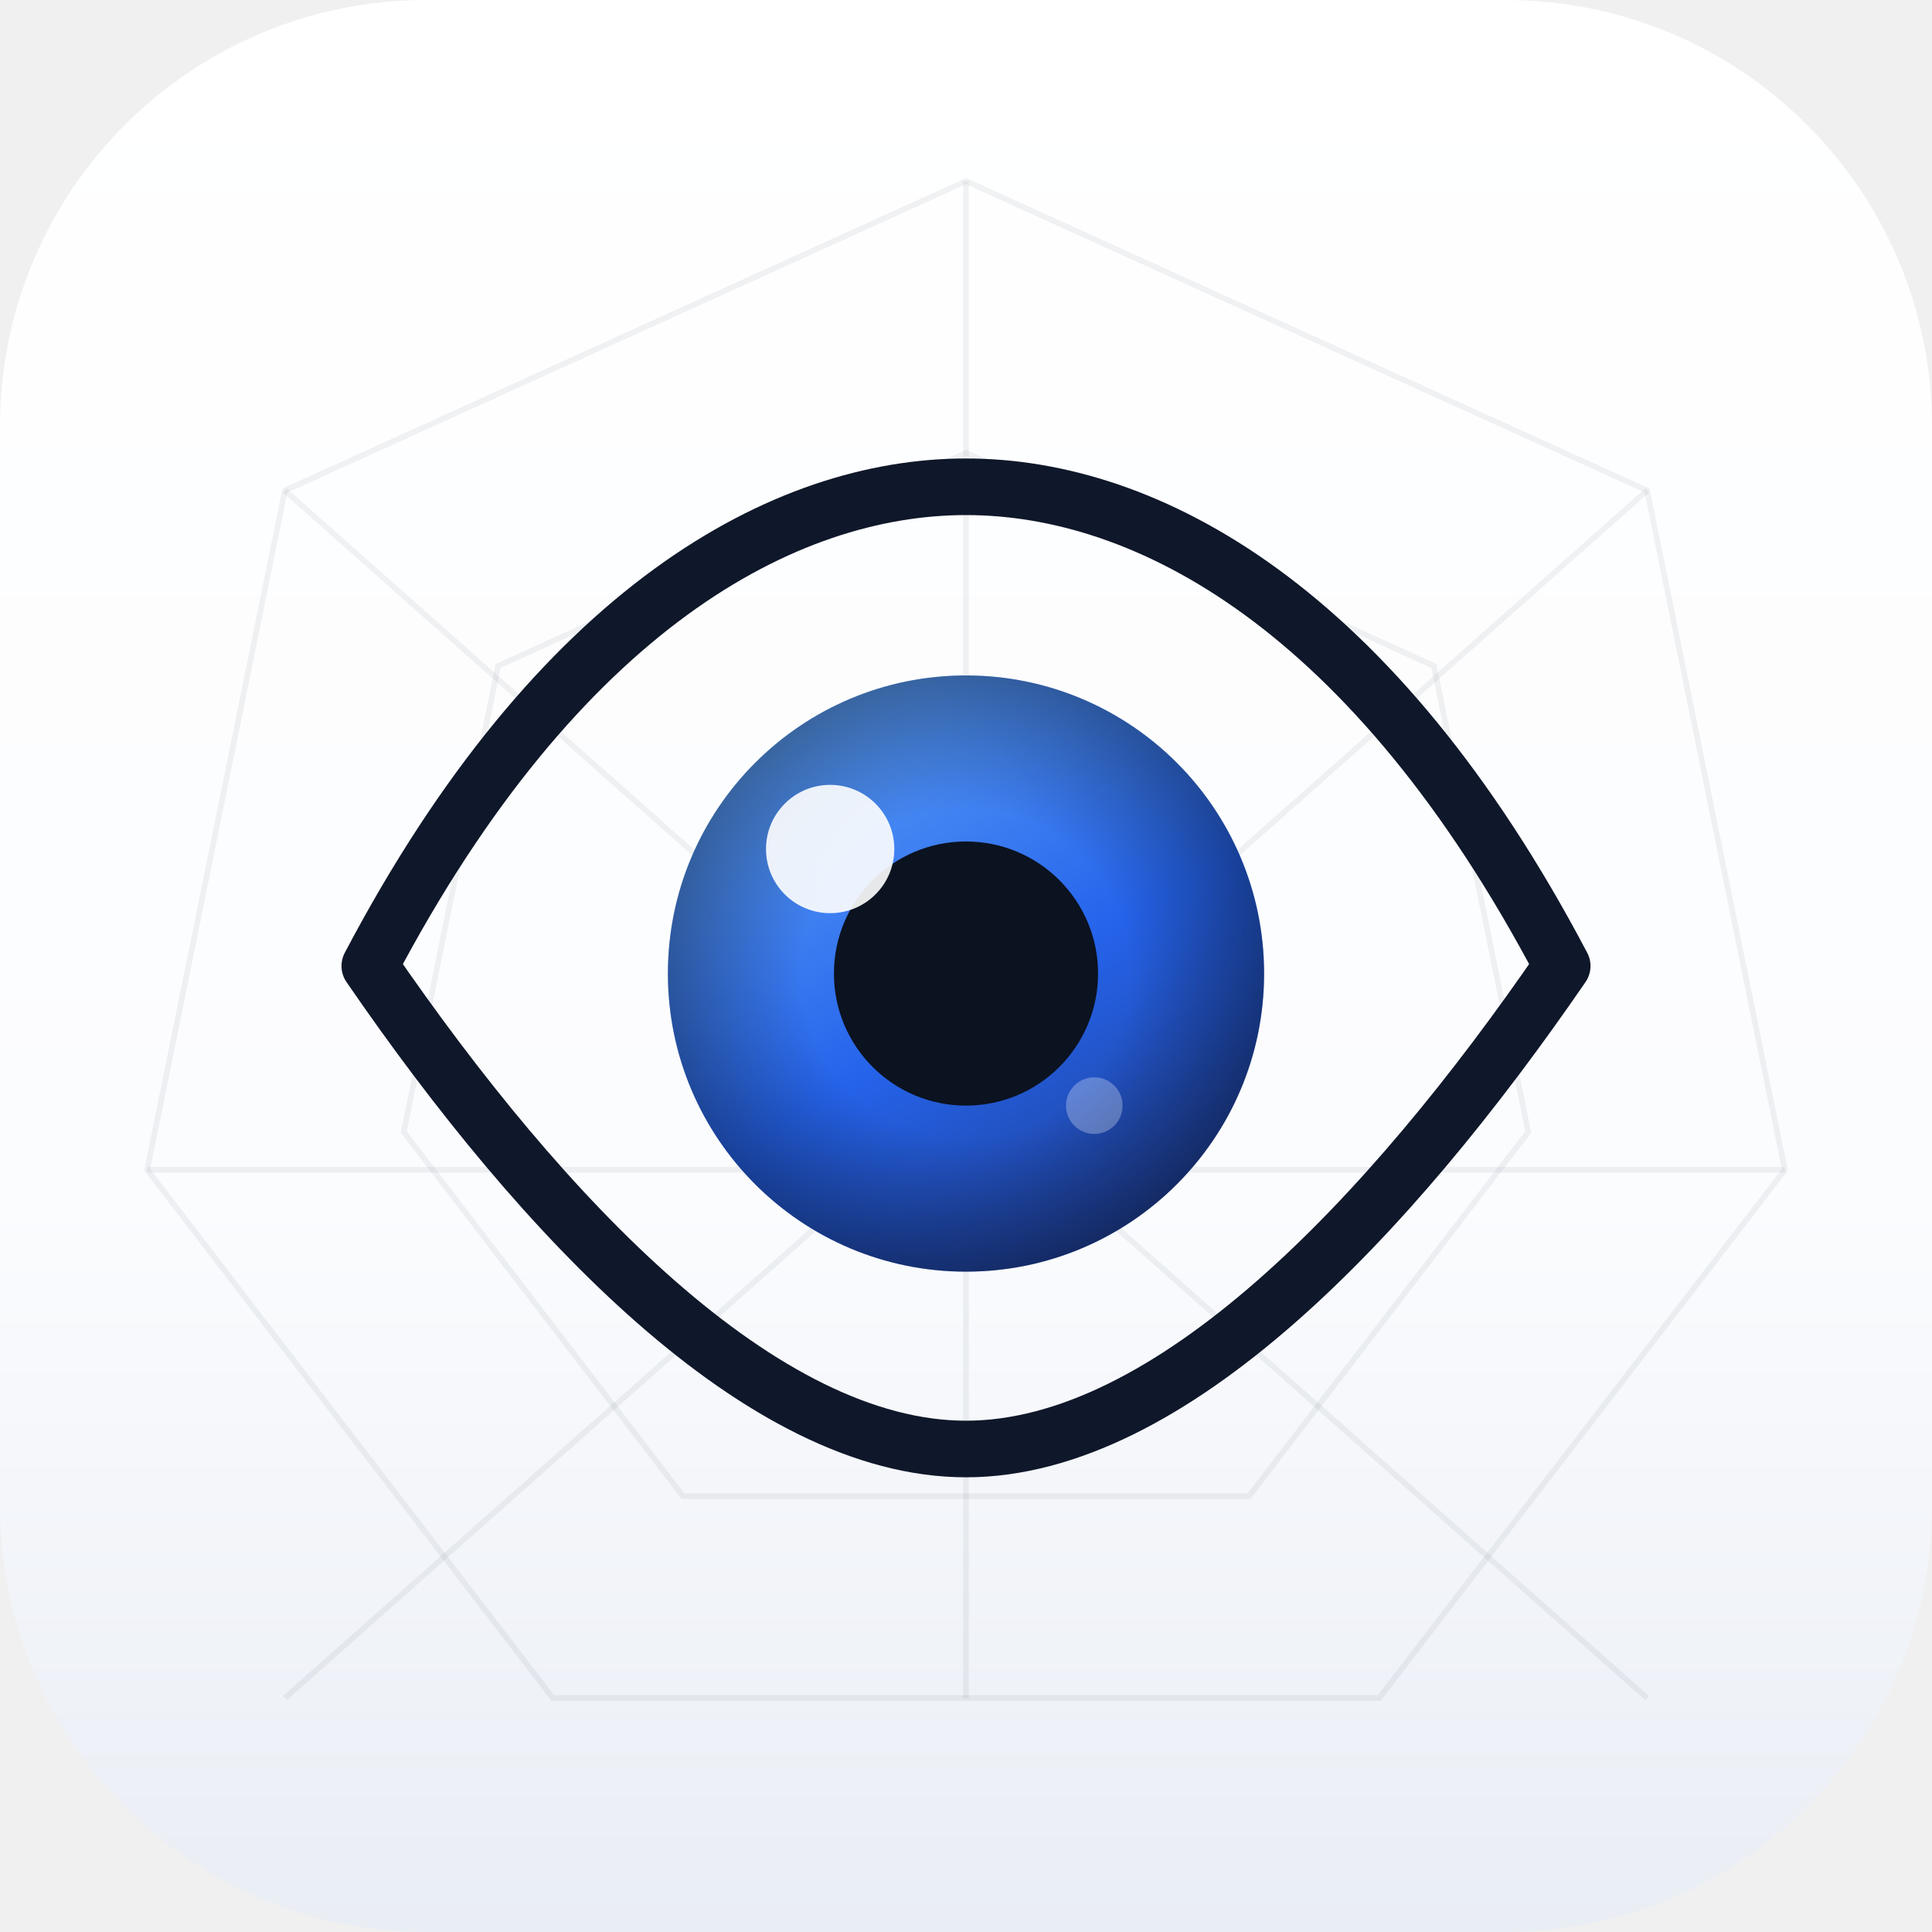
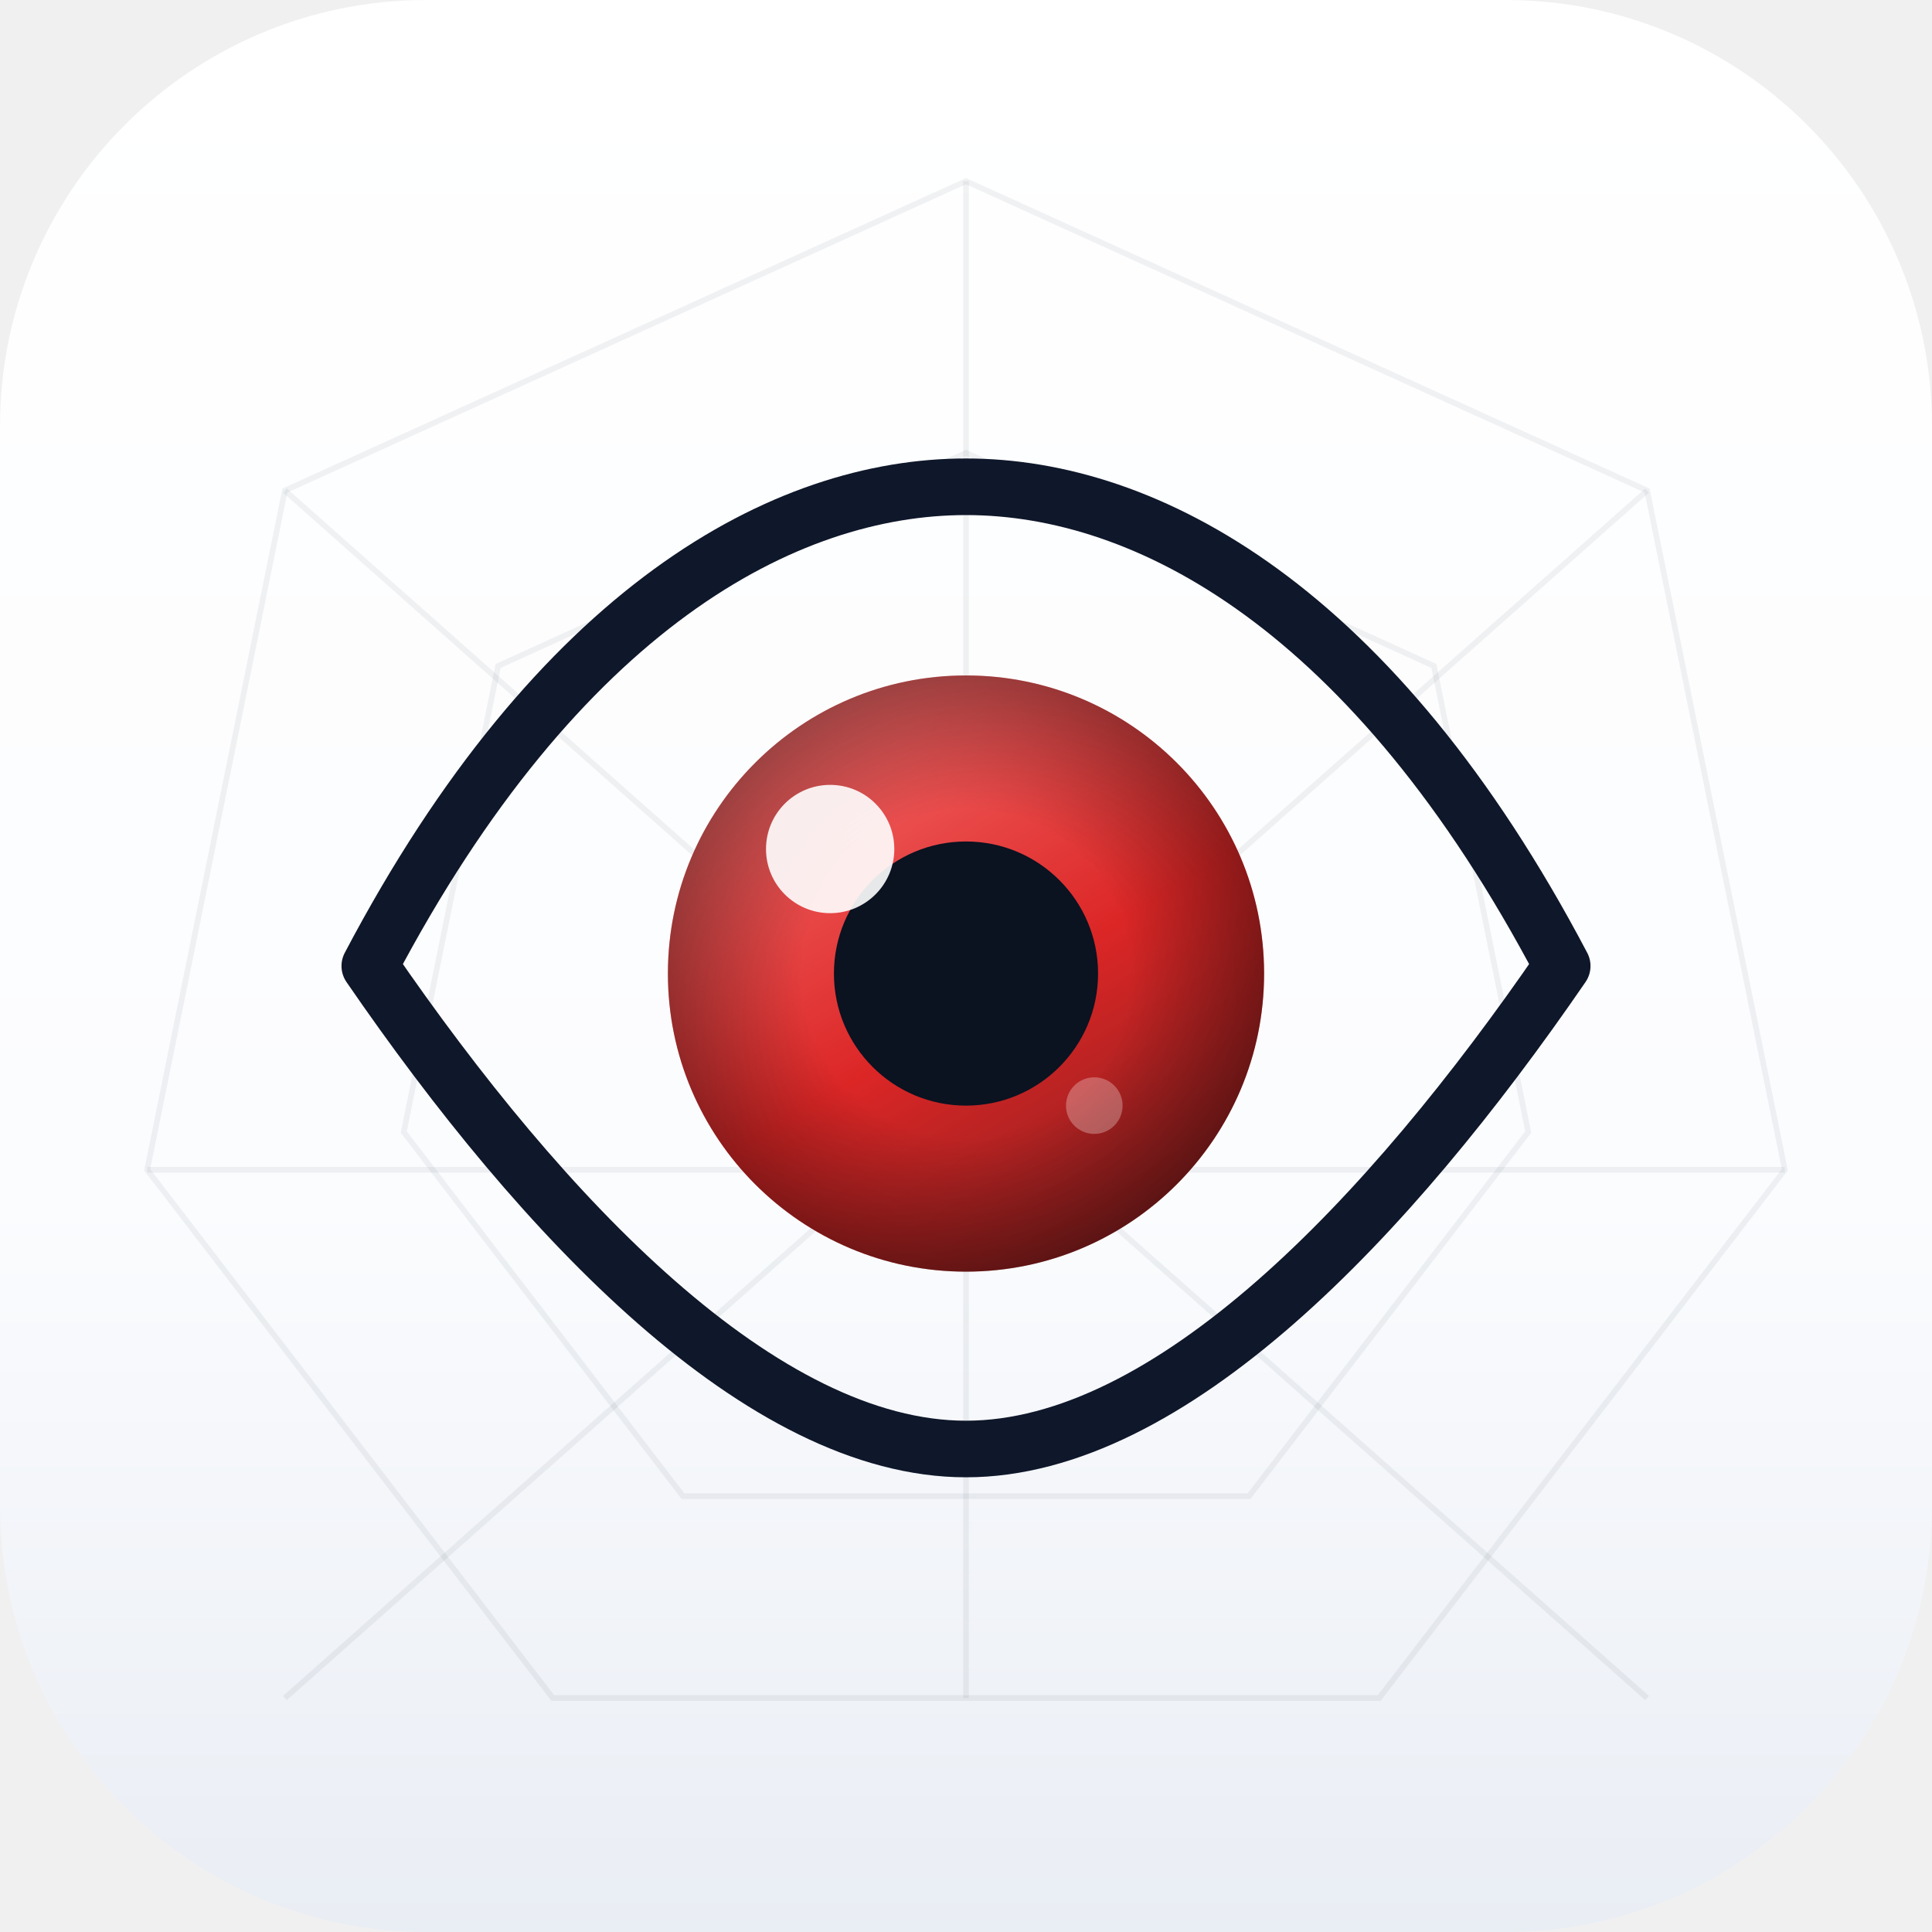
<svg xmlns="http://www.w3.org/2000/svg" viewBox="0 0 1024 1024" width="1024" height="1024">
  <defs>
    <linearGradient id="face" x1="0" y1="0" x2="0" y2="1">
      <stop offset="0" stop-color="#ffffff" />
      <stop offset="0.62" stop-color="#fbfcfe" />
      <stop offset="1" stop-color="#e9edf4" />
    </linearGradient>
    <linearGradient id="iris" x1="0.2" y1="0" x2="0.8" y2="1">
-       <stop offset="0" stop-color="#60a5fa" />
-       <stop offset="0.55" stop-color="#2563eb" />
-       <stop offset="1" stop-color="#1e3a8a" />
+       <stop offset="0" stop-color="#f87171" />
+       <stop offset="0.55" stop-color="#dc2626" />
+       <stop offset="1" stop-color="#7f1d1d" />
    </linearGradient>
    <radialGradient id="irisDepth" cx="0.5" cy="0.5" r="0.5">
      <stop offset="0.55" stop-color="#000000" stop-opacity="0" />
      <stop offset="1" stop-color="#000000" stop-opacity="0.35" />
    </radialGradient>
    <path id="lids" d="M 196 512                        C 296 322, 416 258, 512 258                        C 608 258, 728 322, 828 512                        C 736 646, 620 768, 512 768                        C 404 768, 288 646, 196 512 Z" />
    <clipPath id="eyeClip">
      <use href="#lids" />
    </clipPath>
  </defs>
  <rect x="0" y="0" width="1024" height="1024" rx="226" ry="226" fill="url(#face)" />
  <g stroke="#0f172a" stroke-opacity="0.055" stroke-width="3" fill="none">
    <path d="M512 96 L873 260 L946 620 L731 900 L293 900 L78 620 L151 260 Z" />
    <path d="M512 240 L760 353 L810 600 L662 793 L362 793 L214 600 L264 353 Z" />
    <path d="M512 96 V900 M78 620 L946 620 M151 260 L873 900 M873 260 L151 900" />
  </g>
  <g clip-path="url(#eyeClip)">
    <circle cx="512" cy="516" r="158" fill="url(#iris)" />
    <circle cx="512" cy="516" r="158" fill="url(#irisDepth)" />
    <circle cx="512" cy="516" r="70" fill="#0b1220" />
    <circle cx="440" cy="450" r="34" fill="#ffffff" fill-opacity="0.9" />
    <circle cx="580" cy="586" r="15" fill="#ffffff" fill-opacity="0.28" />
  </g>
  <use href="#lids" fill="none" stroke="#0f172a" stroke-width="30" stroke-linejoin="round" />
</svg>
